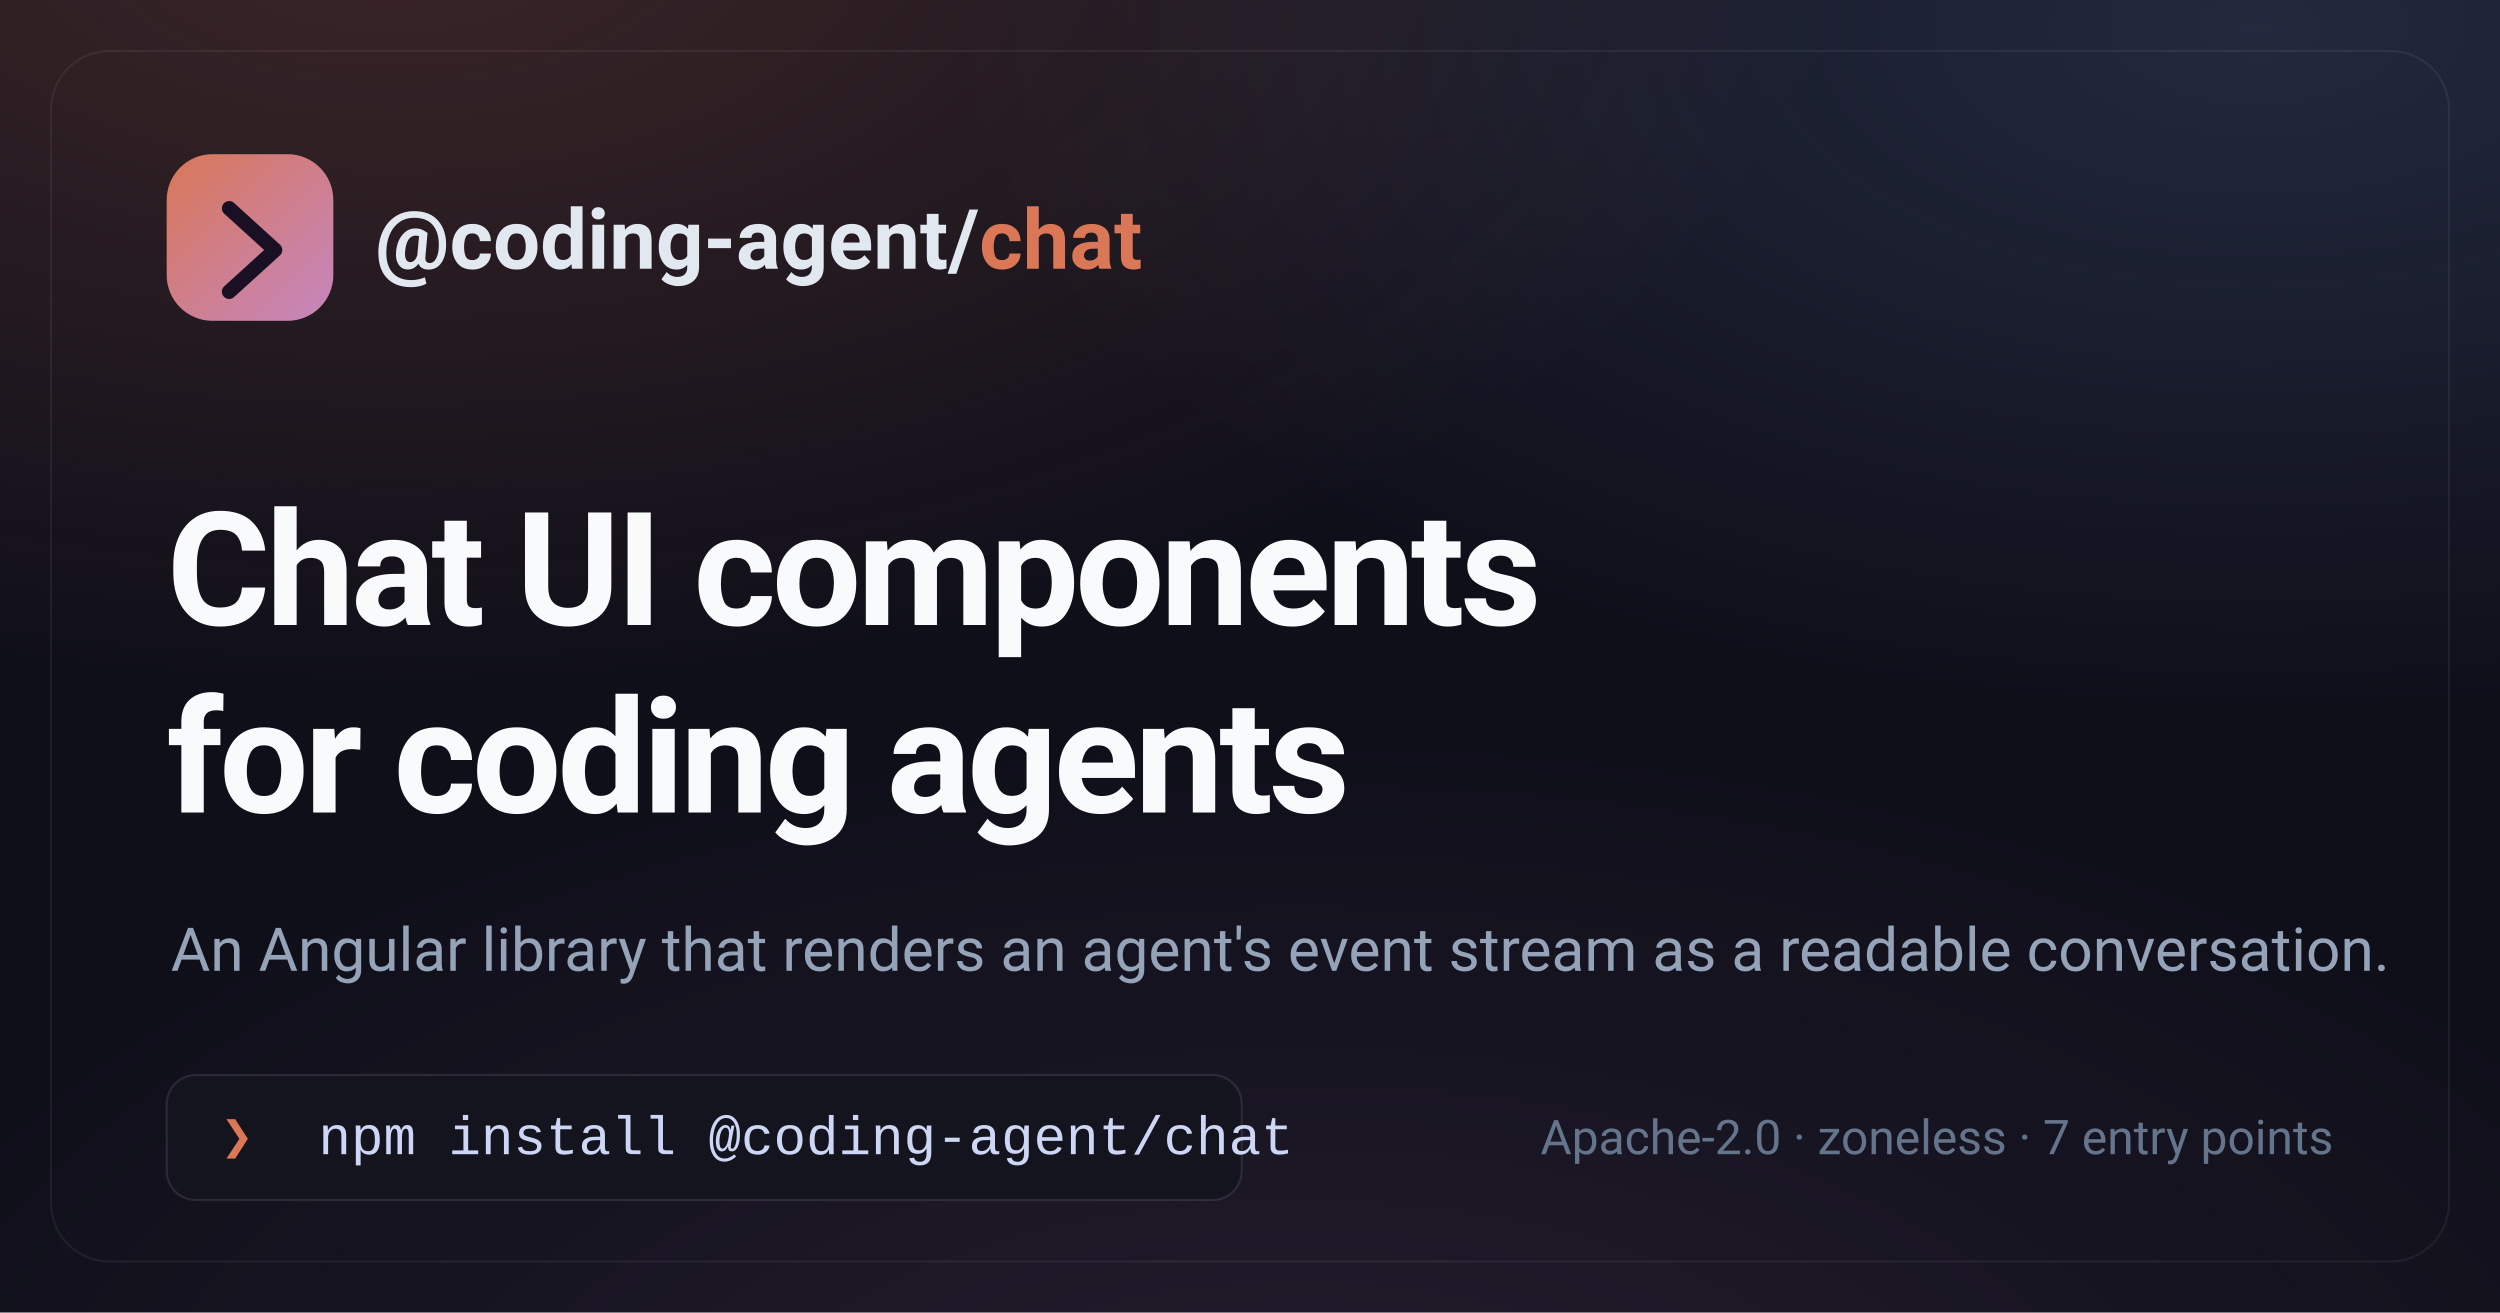
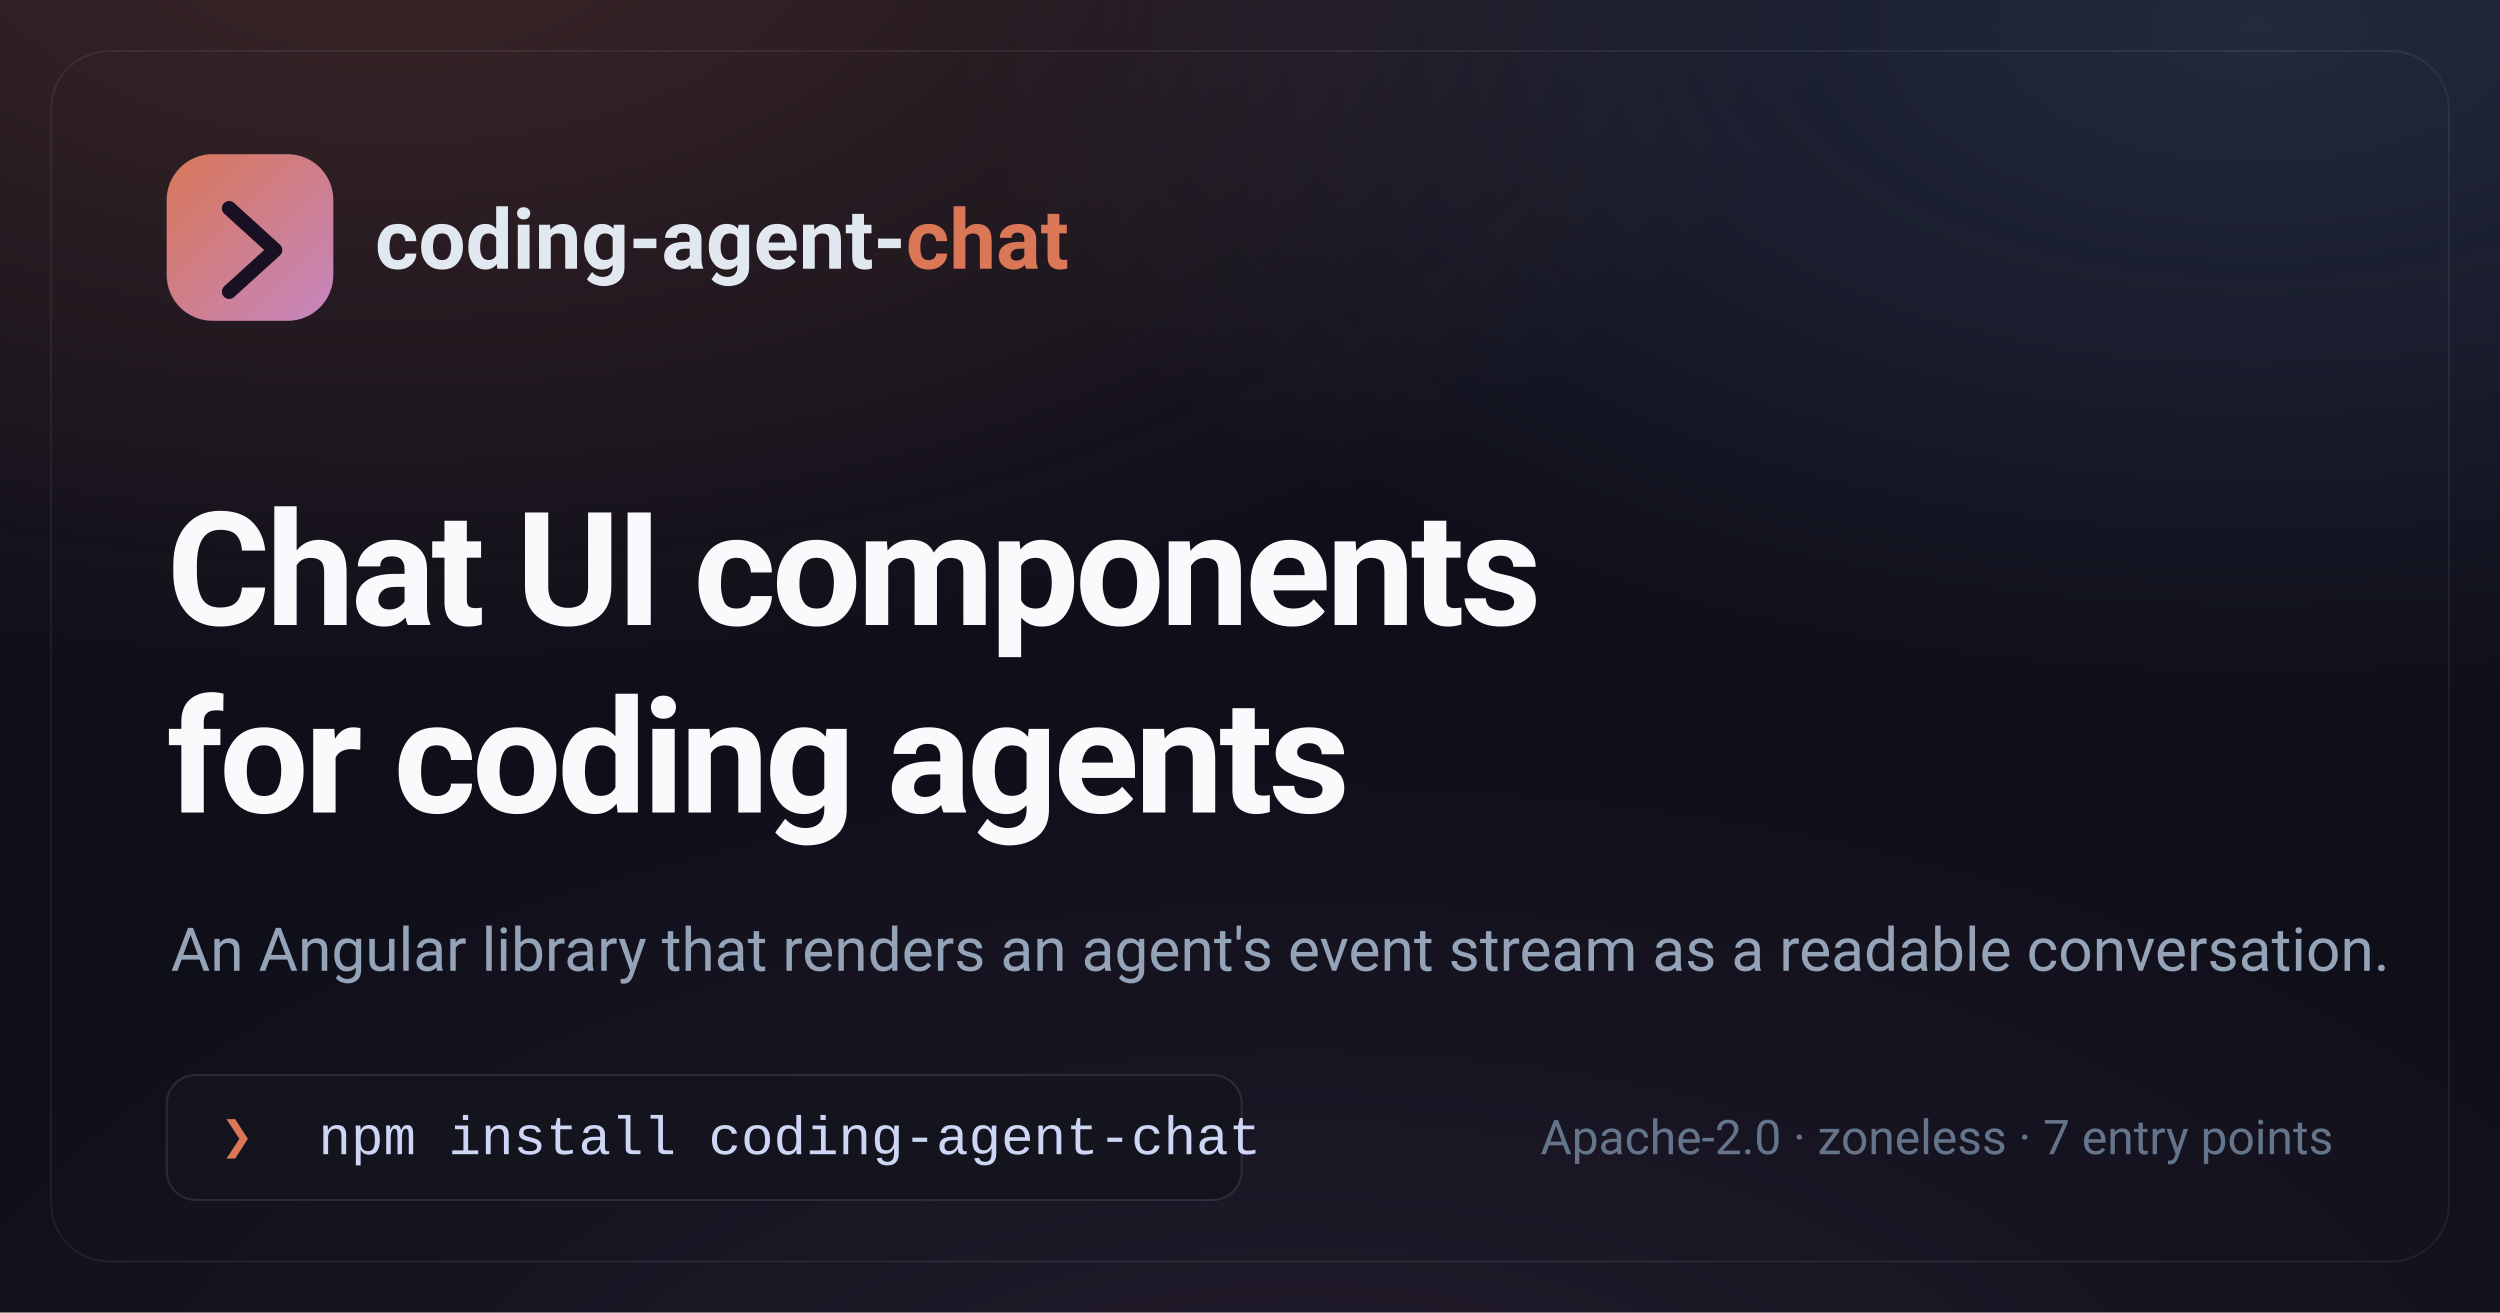
- <svg xmlns="http://www.w3.org/2000/svg" width="1200" height="630" viewBox="0 0 1200 630" role="img" aria-label="@coding-agent/chat — Chat UI components for coding agents">
+ <svg xmlns="http://www.w3.org/2000/svg" width="1200" height="630" viewBox="0 0 1200 630" role="img" aria-label="coding-agent-chat — Chat UI components for coding agents">
  <defs>
    <linearGradient id="mark" x1="0" y1="0" x2="1" y2="1">
      <stop offset="0" stop-color="#d97757" />
      <stop offset="1" stop-color="#c586c0" />
    </linearGradient>
    <radialGradient id="glowA" cx="16%" cy="-6%" r="58%">
      <stop offset="0" stop-color="#d97757" stop-opacity="0.22" />
      <stop offset="1" stop-color="#d97757" stop-opacity="0" />
    </radialGradient>
    <radialGradient id="glowB" cx="90%" cy="2%" r="52%">
      <stop offset="0" stop-color="#89b4fa" stop-opacity="0.16" />
      <stop offset="1" stop-color="#89b4fa" stop-opacity="0" />
    </radialGradient>
    <radialGradient id="glowC" cx="52%" cy="116%" r="60%">
      <stop offset="0" stop-color="#c586c0" stop-opacity="0.12" />
      <stop offset="1" stop-color="#c586c0" stop-opacity="0" />
    </radialGradient>
    <style>
      .sans { font-family: system-ui, -apple-system, 'Segoe UI', Roboto, 'Helvetica Neue', Arial, sans-serif; }
      .mono { font-family: ui-monospace, 'SFMono-Regular', 'SF Mono', Menlo, Consolas, 'Liberation Mono', monospace; }
    </style>
  </defs>
  <rect width="1200" height="630" fill="#0f0f1a" />
  <rect width="1200" height="630" fill="url(#glowA)" />
  <rect width="1200" height="630" fill="url(#glowB)" />
  <rect width="1200" height="630" fill="url(#glowC)" />
  <rect x="24.5" y="24.5" width="1151" height="581" rx="28" fill="none" stroke="#ffffff" stroke-opacity="0.06" />
  <g>
    <rect x="80" y="74" width="80" height="80" rx="22" fill="url(#mark)" />
    <path d="M110 100 L132 120 L110 140" fill="none" stroke="#1a1024" stroke-width="7" stroke-linecap="round" stroke-linejoin="round" />
-     <text x="180" y="129" class="sans" font-size="40" font-weight="600" fill="#e2e8f0">@coding-agent/<tspan fill="#d97757">chat</tspan>
+     <text x="180" y="129" class="sans" font-size="40" font-weight="600" fill="#e2e8f0">coding-agent-<tspan fill="#d97757">chat</tspan>
    </text>
  </g>
  <text x="80" y="300" class="sans" font-size="76" font-weight="700" letter-spacing="-2" fill="#f8fafc">Chat UI
    components</text>
  <text x="80" y="390" class="sans" font-size="76" font-weight="700" letter-spacing="-2" fill="#f8fafc">for coding
    agents</text>
  <text x="82" y="466" class="sans" font-size="29" fill="#94a3b8">An Angular library that renders an agent's event
    stream as a readable conversation.</text>
  <g>
    <rect x="80" y="516" width="516" height="60" rx="14" fill="#14141f" stroke="#ffffff" stroke-opacity="0.1" />
    <text x="106" y="554" class="mono" font-size="26" fill="#cdd6f4">
      <tspan fill="#d97757">❯</tspan>  npm
-       install @coding-agent/chat</text>
+       install coding-agent-chat</text>
  </g>
  <text x="1120" y="554" class="sans" font-size="23" fill="#64748b" text-anchor="end">Apache-2.0 · zoneless · 7 entry
    points</text>
</svg>
